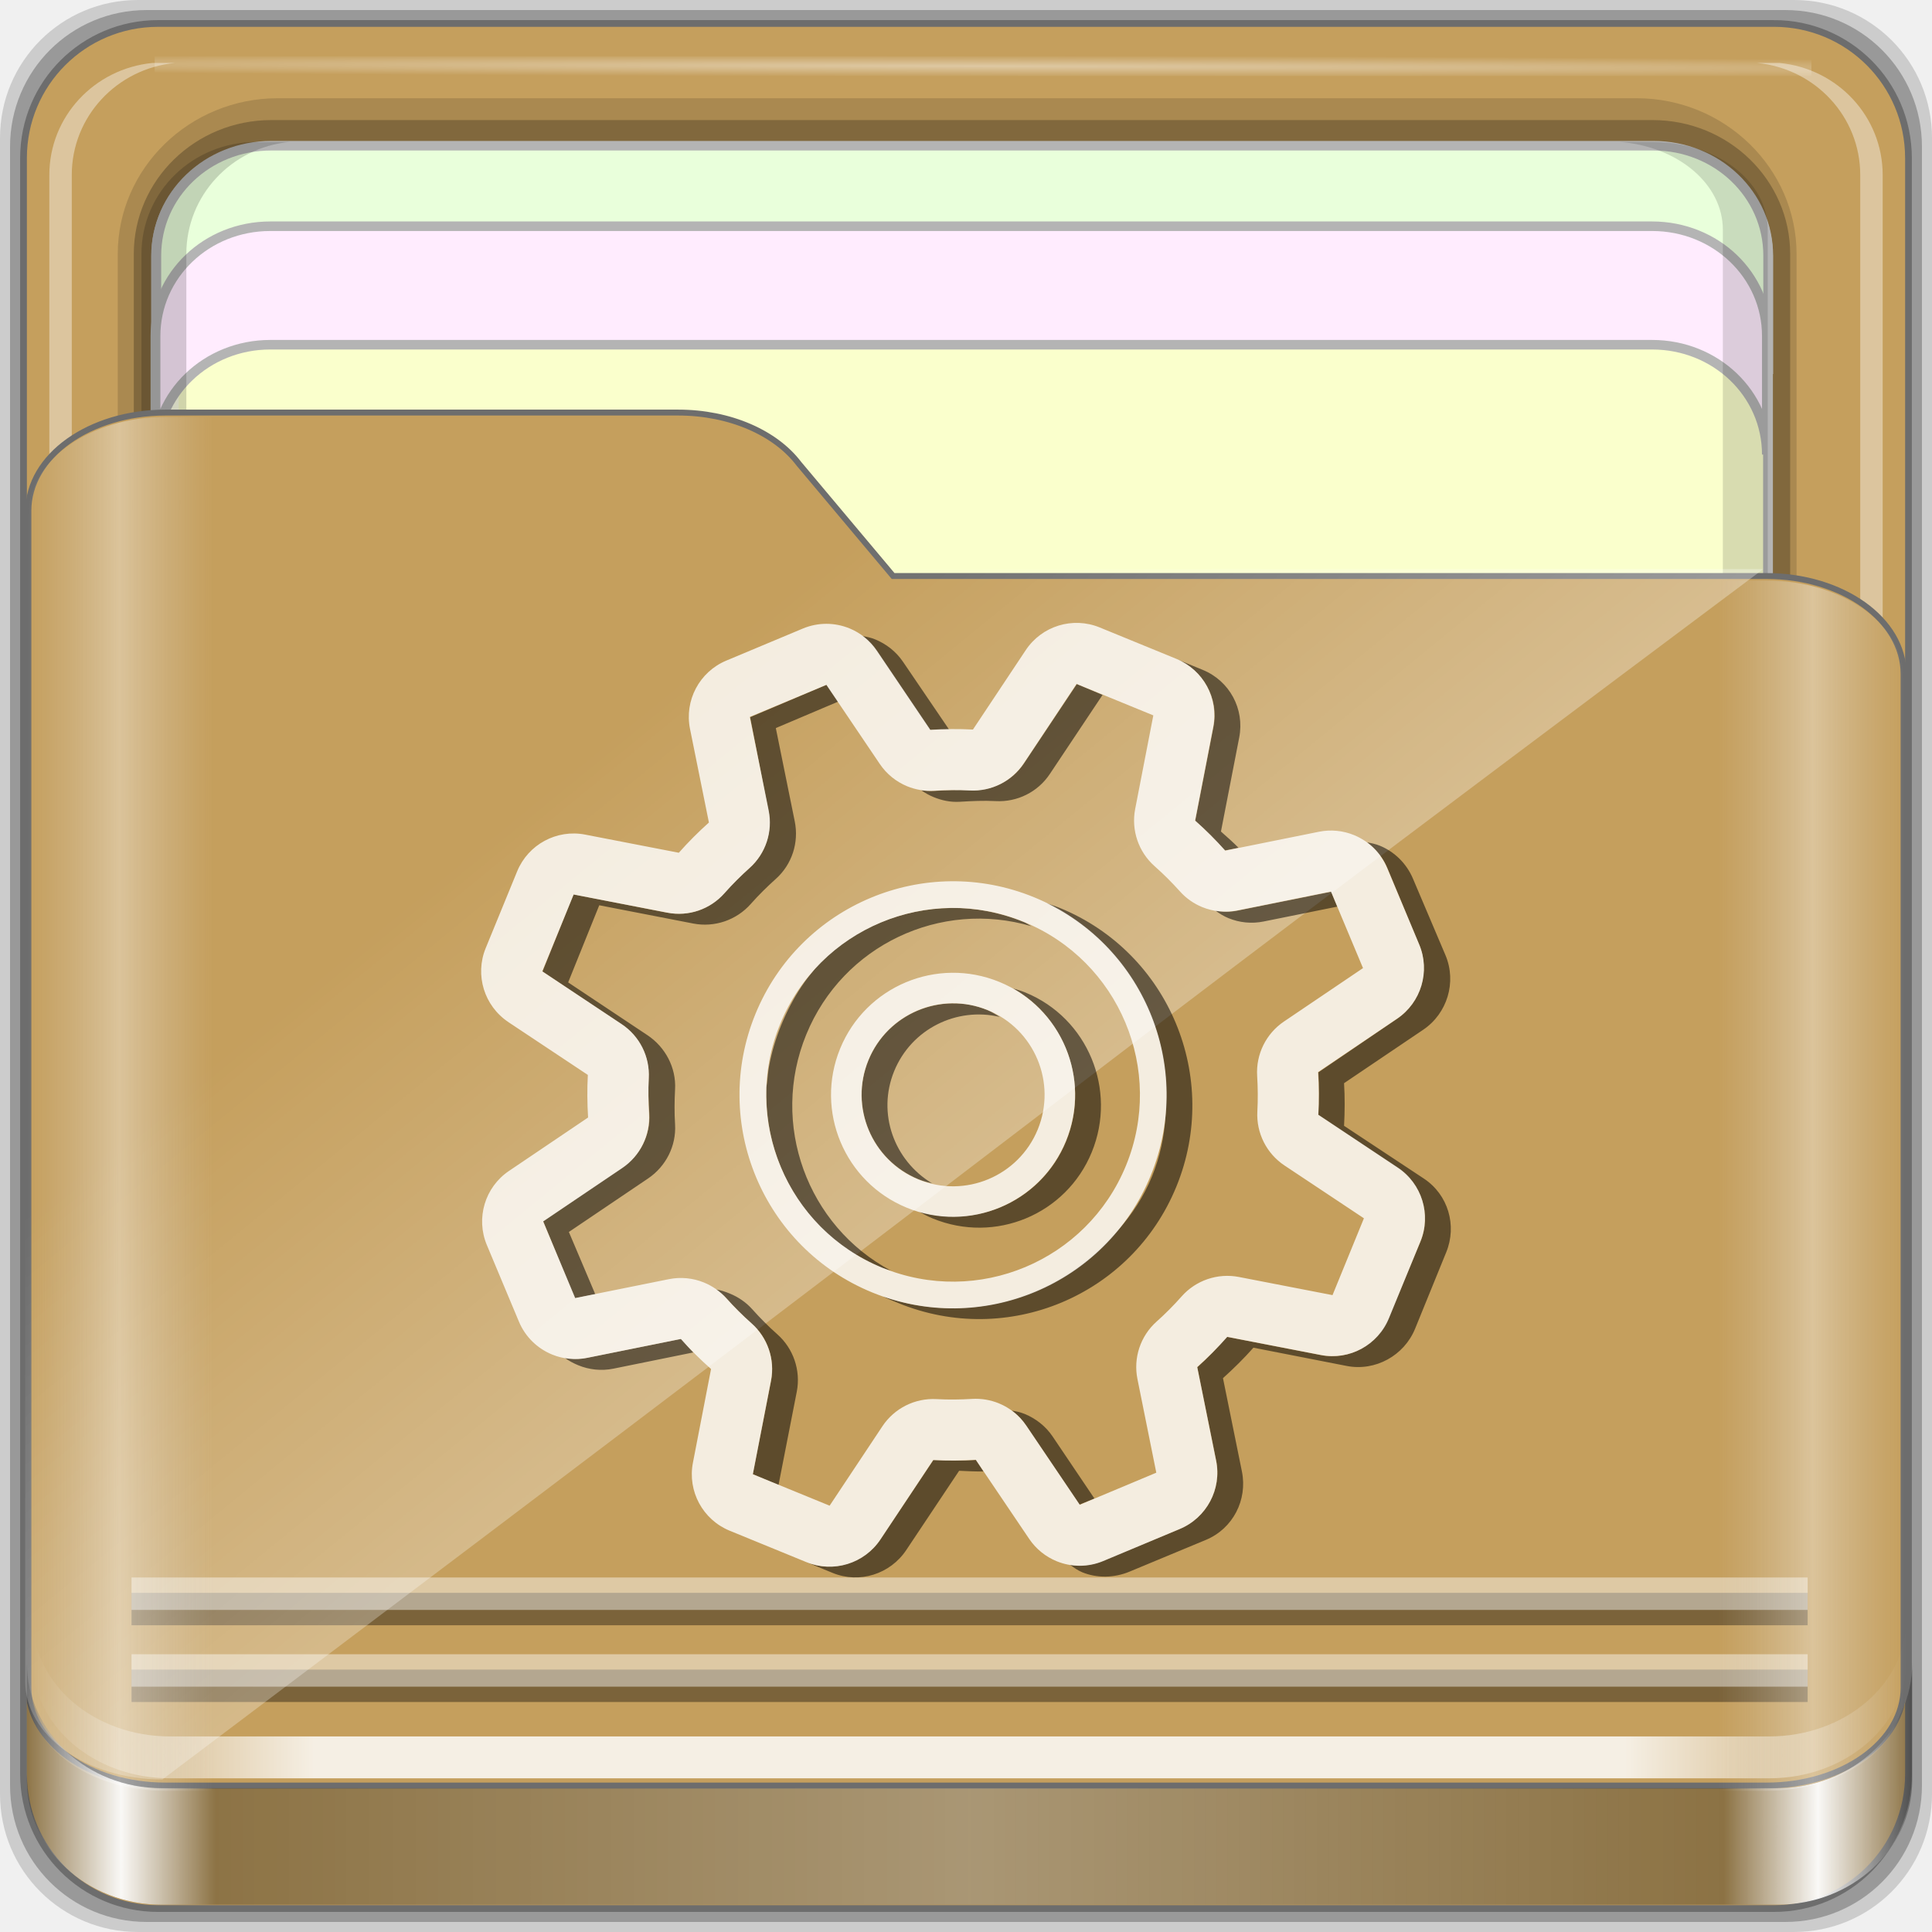
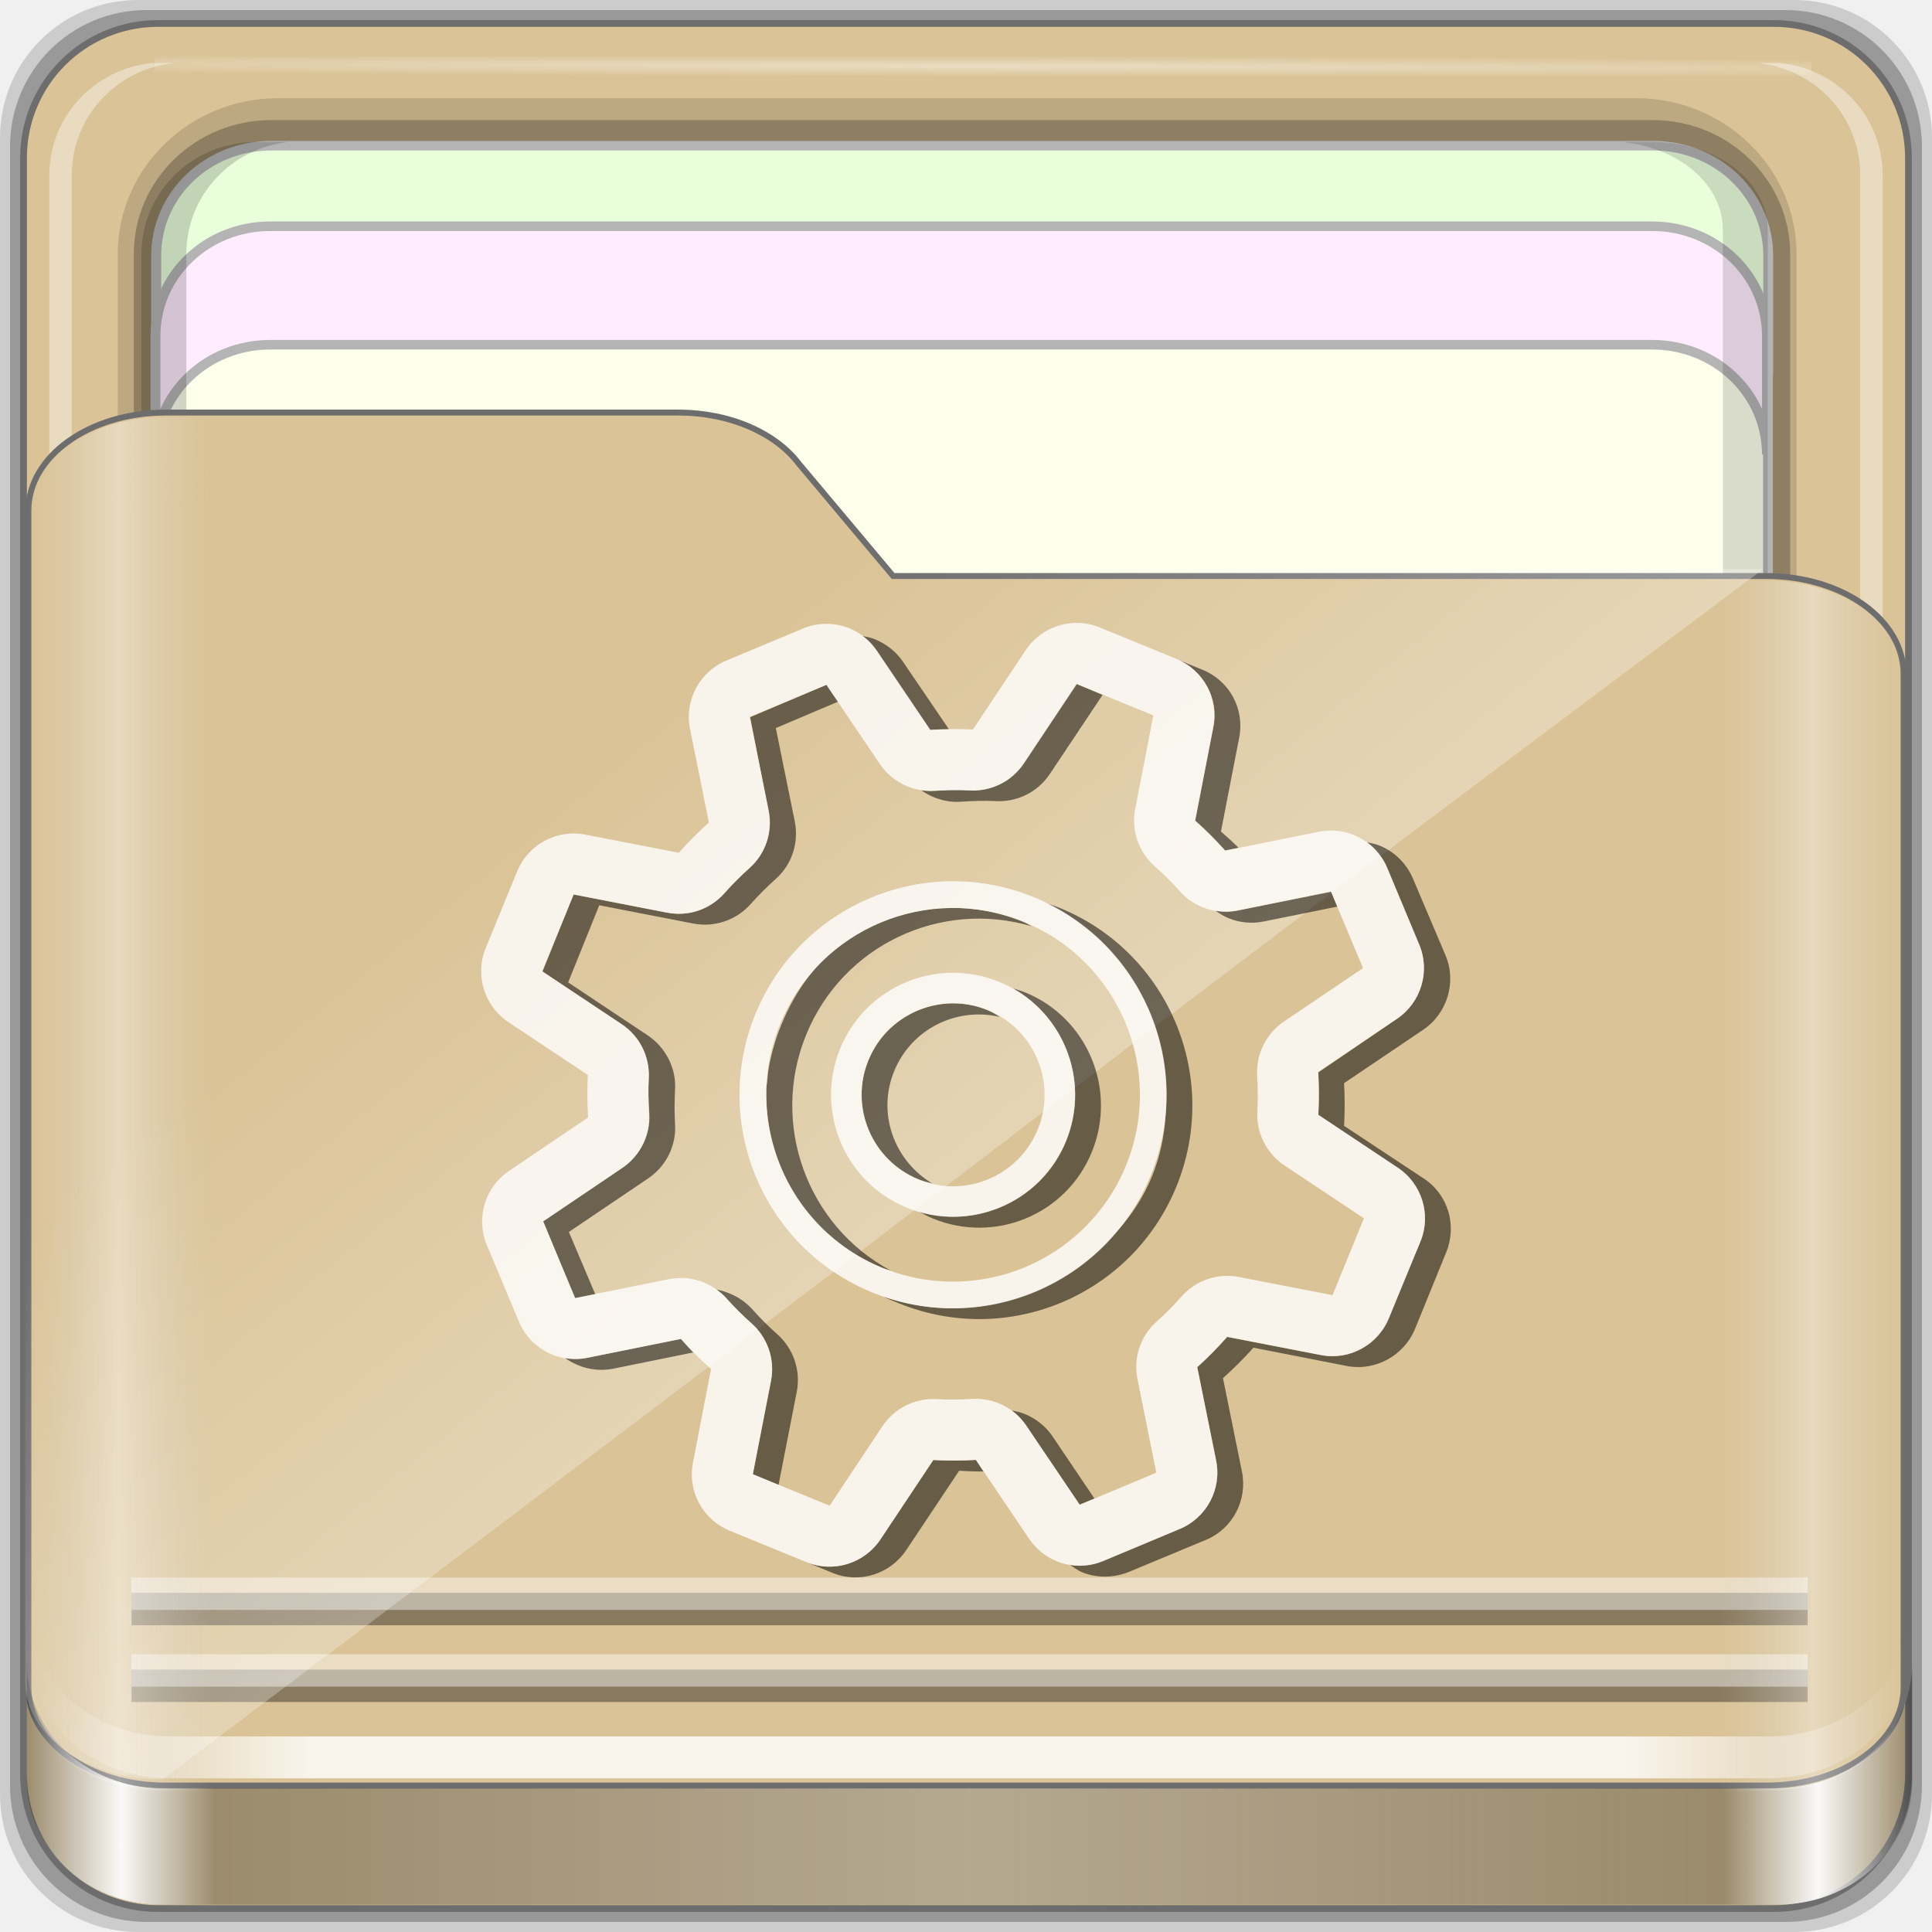
<svg xmlns="http://www.w3.org/2000/svg" xmlns:xlink="http://www.w3.org/1999/xlink" width="96" height="96" viewBox="0 0 96 96" version="1.1" id="svg1072">
  <defs id="defs1066">
    <linearGradient id="linearGradient4125">
      <stop style="stop-color:#ffffff;stop-opacity:1;" offset="0" id="stop4127" />
      <stop style="stop-color:#ffffff;stop-opacity:0;" offset="1" id="stop4129" />
    </linearGradient>
    <linearGradient id="linearGradient3298">
      <stop style="stop-color:#ffffff;stop-opacity:0.031" offset="0" id="stop3300" />
      <stop id="stop3302" offset="0.05" style="stop-color:#ffffff;stop-opacity:1;" />
      <stop style="stop-color:#ffffff;stop-opacity:0.024" offset="0.1" id="stop3304" />
      <stop id="stop3306" offset="0.5" style="stop-color:#ffffff;stop-opacity:0.281" />
      <stop style="stop-color:#fefefe;stop-opacity:0.016" offset="0.9" id="stop3308" />
      <stop id="stop3310" offset="0.95" style="stop-color:#ffffff;stop-opacity:1;" />
      <stop style="stop-color:#fdfdfd;stop-opacity:0" offset="1" id="stop3312" />
    </linearGradient>
    <linearGradient id="linearGradient4188">
      <stop style="stop-color:#ffffff;stop-opacity:0;" offset="0" id="stop4190" />
      <stop id="stop4198" offset="0.15" style="stop-color:#ffffff;stop-opacity:1;" />
      <stop id="stop4196" offset="0.85" style="stop-color:#ffffff;stop-opacity:1;" />
      <stop style="stop-color:#ffffff;stop-opacity:0;" offset="1" id="stop4192" />
    </linearGradient>
    <linearGradient id="linearGradient3832">
      <stop style="stop-color:#d8d8d8;stop-opacity:0;" offset="0" id="stop3834" />
      <stop id="stop3842" offset="0.05" style="stop-color:#ffffff;stop-opacity:1;" />
      <stop style="stop-color:#d8d8d8;stop-opacity:0;" offset="0.1" id="stop3846" />
      <stop id="stop3840" offset="0.5" style="stop-color:#d8d8d8;stop-opacity:0;" />
      <stop style="stop-color:#d8d8d8;stop-opacity:0;" offset="0.9" id="stop3844" />
      <stop id="stop3848" offset="0.95" style="stop-color:#ffffff;stop-opacity:1;" />
      <stop style="stop-color:#d8d8d8;stop-opacity:0;" offset="1" id="stop3836" />
    </linearGradient>
    <linearGradient id="linearGradient4012">
      <stop style="stop-color:#9a9a9a;stop-opacity:1;" offset="0" id="stop4014" />
      <stop style="stop-color:#6e6e6e;stop-opacity:1;" offset="1" id="stop4016" />
    </linearGradient>
    <linearGradient xlink:href="#linearGradient4188" id="linearGradient3891" gradientUnits="userSpaceOnUse" gradientTransform="matrix(1.115042,0,0,1.115103,6.596574,1043.355)" x1="6.25" y1="80.625" x2="89.75" y2="80.625" />
    <linearGradient gradientTransform="matrix(0.9926597,0,0,0.9812013,12.16478,1055.322)" xlink:href="#linearGradient3298" id="linearGradient3893" gradientUnits="userSpaceOnUse" x1="1.121" y1="84.063" x2="95.496" y2="84.063" />
    <linearGradient gradientTransform="matrix(0.9926597,0,0,0.9812013,11.82776,1054.893)" y2="34.832" x2="22.635" y1="59.746" x1="44.726" gradientUnits="userSpaceOnUse" id="linearGradient3391" xlink:href="#linearGradient4125" />
    <linearGradient xlink:href="#linearGradient3832" id="linearGradient3889" gradientUnits="userSpaceOnUse" gradientTransform="matrix(1.115042,0,0,1.036466,-5.522017,2.79605)" x1="6.076" y1="47.473" x2="89.924" y2="47.473" />
    <radialGradient xlink:href="#linearGradient4125" id="radialGradient3885" gradientUnits="userSpaceOnUse" gradientTransform="matrix(1.699147,0.00433809,-9.9578932e-5,0.01373135,-31.24166,-184.9925)" cx="44.659" cy="-187.511" fx="44.659" fy="-187.511" r="36.916" />
  </defs>
  <g id="layer1" transform="translate(0,-1026.52)">
    <g id="g1835" transform="translate(-12.11859,-22.9174)">
      <path style="display:inline;opacity:0.15;fill:#000000;fill-opacity:1;fill-rule:nonzero;stroke:none;stroke-width:0.987;enable-background:new" d="M 101.261,1049.437 H 18.976 c -3.799,0 -6.857,3.058 -6.857,6.857 v 82.286 c 0,3.799 3.058,6.857 6.857,6.857 h 82.286 c 3.799,0 6.857,-3.058 6.857,-6.857 v -82.286 c 0,-3.799 -3.058,-6.857 -6.857,-6.857 z" id="path3897" />
      <path id="path3895" d="M 100.833,1049.937 H 19.404 c -3.759,0 -6.786,3.026 -6.786,6.786 v 81.429 c 0,3.759 3.026,6.786 6.786,6.786 h 81.429 c 3.759,0 6.786,-3.026 6.786,-6.786 v -81.429 c 0,-3.759 -3.026,-6.786 -6.786,-6.786 z" style="display:inline;opacity:0.25;fill:#000000;fill-opacity:1;fill-rule:nonzero;stroke:none;stroke-width:0.987;enable-background:new" />
    </g>
  </g>
  <g id="layer7">
-     <path style="display:inline;fill:#c59f5d;fill-opacity:1;fill-rule:nonzero;stroke:#6d6d6d;stroke-width:0.335;stroke-miterlimit:4;stroke-dasharray:none;stroke-opacity:1;enable-background:new" d="M 88.142,1.166 H 7.858 c -3.706,0 -6.69,2.984 -6.69,6.691 v 80.287 c 0,3.707 2.984,6.691 6.69,6.691 h 80.283 c 3.706,0 6.69,-2.984 6.69,-6.691 V 7.856 c 0,-3.707 -2.984,-6.691 -6.69,-6.691 z" id="rect2419-1" />
+     <path style="display:inline;fill:#dac396;fill-opacity:1;fill-rule:nonzero;stroke:#6d6d6d;stroke-width:0.335;stroke-miterlimit:4;stroke-dasharray:none;stroke-opacity:1;enable-background:new" d="M 88.142,1.166 H 7.858 c -3.706,0 -6.69,2.984 -6.69,6.691 v 80.287 c 0,3.707 2.984,6.691 6.69,6.691 h 80.283 c 3.706,0 6.69,-2.984 6.69,-6.691 V 7.856 c 0,-3.707 -2.984,-6.691 -6.69,-6.691 z" id="rect2419-1" />
  </g>
  <g id="layer6">
    <g id="g4855" transform="matrix(0,-1.085886,1.115042,0,-0.9483819,206.754)" style="enable-background:new">
      <path id="path4843" d="m 117.219,6.098 c -3.921,0 -7.125,3.204 -7.125,7.125 v 60.562 c 0,3.921 3.204,7.125 7.125,7.125 h 61.562 c 3.921,0 7.125,-3.204 7.125,-7.125 v -60.562 c 0,-3.921 -3.204,-7.125 -7.125,-7.125 z" style="color:#000000;font-style:normal;font-variant:normal;font-weight:normal;font-stretch:normal;font-size:medium;line-height:normal;font-family:Sans;-inkscape-font-specification:Sans;text-indent:0;text-align:start;text-decoration:none;text-decoration-line:none;letter-spacing:normal;word-spacing:normal;text-transform:none;writing-mode:lr-tb;direction:ltr;baseline-shift:baseline;text-anchor:start;display:inline;overflow:visible;visibility:visible;opacity:0.137;fill:#000000;fill-opacity:1;fill-rule:nonzero;stroke:none;stroke-width:2;marker:none;enable-background:accumulate" />
      <path style="color:#000000;font-style:normal;font-variant:normal;font-weight:normal;font-stretch:normal;font-size:medium;line-height:normal;font-family:Sans;-inkscape-font-specification:Sans;text-indent:0;text-align:start;text-decoration:none;text-decoration-line:none;letter-spacing:normal;word-spacing:normal;text-transform:none;writing-mode:lr-tb;direction:ltr;baseline-shift:baseline;text-anchor:start;display:inline;overflow:visible;visibility:visible;opacity:0.245;fill:#000000;fill-opacity:1;fill-rule:nonzero;stroke:none;stroke-width:2;marker:none;enable-background:accumulate" d="m 117.219,6.813 c -3.379,0 -6.125,2.746 -6.125,6.125 v 61.562 c 0,3.379 2.746,6.125 6.125,6.125 h 61.562 c 3.379,0 6.125,-2.746 6.125,-6.125 v -61.562 c 0,-3.379 -2.746,-6.125 -6.125,-6.125 z" id="path4849" />
-       <path style="display:inline;fill:#faffcc;fill-opacity:1;fill-rule:nonzero;stroke:#b4b4b4;stroke-width:0.437;stroke-miterlimit:4;stroke-dasharray:none;stroke-opacity:1" d="m 183.704,12.925 c 0,-2.843 -2.242,-5.119 -5.026,-5.119 h -30.722 c 2.784,0 5.026,2.276 5.026,5.119 v 61.594 c 0,2.843 -2.242,5.119 -5.026,5.119 h 30.722 c 2.784,0 5.026,-2.276 5.026,-5.119 z" id="path4046" />
+       <path style="display:inline;fill:#fdffeb;fill-opacity:1;fill-rule:nonzero;stroke:#b4b4b4;stroke-width:0.437;stroke-miterlimit:4;stroke-dasharray:none;stroke-opacity:1" d="m 183.704,12.925 c 0,-2.843 -2.242,-5.119 -5.026,-5.119 h -30.722 c 2.784,0 5.026,2.276 5.026,5.119 v 61.594 c 0,2.843 -2.242,5.119 -5.026,5.119 h 30.722 c 2.784,0 5.026,-2.276 5.026,-5.119 z" id="path4046" />
      <path id="path4815" d="m 115.708,79.154 v 1 c 0.262,2.594 2.46,4.594 5.125,4.594 h 61.562 c 2.665,0 4.863,-2 5.125,-4.594 v -1 c -0.262,2.594 -2.46,4.594 -5.125,4.594 h -61.562 c -2.665,0 -4.863,-2 -5.125,-4.594 z" style="display:inline;opacity:0.4;fill:#ffffff;fill-opacity:1;fill-rule:nonzero;stroke:none" />
      <path id="path4820" d="m 116.688,7.813 c -2.594,0.262 -4.594,2.46 -4.594,5.125 v 0.469 c 0.262,-2.594 2.46,-4.594 5.125,-4.594 h 61.562 c 2.665,0 4.863,2 5.125,4.594 v -0.469 c 0,-2.843 -2.282,-5.125 -5.125,-5.125 h -61.562 c -0.178,0 -0.358,-0.017 -0.531,0 z" style="display:inline;opacity:0.5;fill:#ffffff;fill-opacity:1;fill-rule:nonzero;stroke:none" />
      <path style="display:inline;opacity:0.4;fill:#ffffff;fill-opacity:1;fill-rule:nonzero;stroke:none" d="m 115.708,8.643 v -1 c 0.262,-2.594 2.46,-4.594 5.125,-4.594 h 61.562 c 2.665,0 4.863,2 5.125,4.594 v 1 c -0.262,-2.594 -2.46,-4.594 -5.125,-4.594 h -61.562 c -2.665,0 -4.863,2 -5.125,4.594 z" id="path3896" />
      <rect style="opacity:0.426;fill:url(#radialGradient3885);fill-opacity:1;stroke:none" id="rect3902" width="73.831" height="0.907" x="7.743" y="-187.827" transform="rotate(90)" />
      <path id="path3899" d="m 183.733,12.934 c 0,-2.843 -2.242,-5.119 -5.026,-5.119 h -5.422 c 2.784,0 5.026,2.276 5.026,5.119 v 61.594 c 0,2.843 -2.242,5.119 -5.026,5.119 h 5.422 c 2.784,0 5.026,-2.276 5.026,-5.119 z" style="display:inline;fill:#e9ffdb;fill-opacity:1;fill-rule:nonzero;stroke:#b4b4b4;stroke-width:0.437;stroke-miterlimit:4;stroke-dasharray:none;stroke-opacity:1" />
      <path style="display:inline;fill:#ffecfe;fill-opacity:1;fill-rule:nonzero;stroke:#b4b4b4;stroke-width:0.437;stroke-miterlimit:4;stroke-dasharray:none;stroke-opacity:1" d="m 180.049,12.896 c 0,-2.842 -2.242,-5.117 -5.026,-5.117 h -5.422 c 2.784,0 5.026,2.275 5.026,5.117 v 61.576 c 0,2.842 -2.242,5.117 -5.026,5.117 h 5.422 c 2.784,0 5.026,-2.275 5.026,-5.117 z" id="path3086" />
      <path id="path4810" d="m 127.618,73.032 v 1.469 c 0,2.843 1.789,5.125 4.017,5.125 h 48.254 c 2.228,0 4.017,-2.282 4.017,-5.125 v -1.469 c -0.205,2.594 -1.928,4.594 -4.017,4.594 h -48.254 c -2.089,0 -3.812,-2 -4.017,-4.594 z" style="display:inline;opacity:0.138;fill:#000000;fill-opacity:1;fill-rule:nonzero;stroke:none" />
      <path style="display:inline;opacity:0.169;fill:#000000;fill-opacity:1;fill-rule:nonzero;stroke:none" d="m 112.094,13.748 v -1.469 c 0,-2.843 2.282,-5.125 5.125,-5.125 h 61.562 c 2.843,0 5.125,2.282 5.125,5.125 v 1.469 c -0.262,-2.594 -2.46,-4.594 -5.125,-4.594 h -61.562 c -2.665,0 -4.863,2 -5.125,4.594 z" id="path3898" />
    </g>
  </g>
  <g id="layer5">
-     <path id="path4187" d="m 1.411,83.85 c 0,2.7 3.041,4.873 6.818,4.873 H 87.771 c 3.777,0 6.818,-2.173 6.818,-4.873 V 33.495 c 0,-2.7 -3.041,-4.873 -6.818,-4.873 H 44.378 L 39.691,23.038 C 38.539,21.519 36.286,20.5 33.69,20.5 H 8.229 c -3.777,0 -6.818,2.173 -6.818,4.873 z" style="display:inline;fill:#c59f5d;fill-opacity:1;fill-rule:nonzero;stroke:#6d6d6d;stroke-width:0.294;stroke-miterlimit:4;stroke-dasharray:none;stroke-opacity:1;enable-background:new" />
+     <path id="path4187" d="m 1.411,83.85 c 0,2.7 3.041,4.873 6.818,4.873 H 87.771 c 3.777,0 6.818,-2.173 6.818,-4.873 V 33.495 c 0,-2.7 -3.041,-4.873 -6.818,-4.873 H 44.378 L 39.691,23.038 C 38.539,21.519 36.286,20.5 33.69,20.5 H 8.229 c -3.777,0 -6.818,2.173 -6.818,4.873 z" style="display:inline;fill:#dac396;fill-opacity:1;fill-rule:nonzero;stroke:#6d6d6d;stroke-width:0.294;stroke-miterlimit:4;stroke-dasharray:none;stroke-opacity:1;enable-background:new" />
  </g>
  <g id="layer2" />
  <g id="layer3" style="display:inline">
    <g id="g1041" transform="matrix(1,0,0,0.9331477,0,6.327168)">
      <g id="g913" transform="translate(-11.94049,-1049.596)">
        <path style="display:inline;opacity:0.831;fill:url(#linearGradient3891);fill-opacity:1;fill-rule:nonzero;stroke:none;stroke-width:1.115;enable-background:new" d="m 13.566,1129.008 v 2.23 c 0,3.49 3.056,6.272 6.83,6.272 h 79.447 c 3.774,0 6.83,-2.782 6.83,-6.272 v -2.23 c 0,3.49 -3.056,6.272 -6.83,6.272 H 20.395 c -3.774,0 -6.83,-2.782 -6.83,-6.272 z" id="path4045" />
        <path id="path4114" d="m 18.476,1132.583 h 83.286 v 0 0" style="opacity:0.375;fill:none;stroke:#000000;stroke-width:1.727px;stroke-linecap:butt;stroke-linejoin:miter;stroke-opacity:1;enable-background:new" />
        <path style="opacity:0.435;fill:none;stroke:#ffffff;stroke-width:1.727px;stroke-linecap:butt;stroke-linejoin:miter;stroke-opacity:1;enable-background:new" d="m 18.476,1131.766 h 83.286 v 0 0" id="path4110" />
        <path style="opacity:0.375;fill:none;stroke:#000000;stroke-width:1.727px;stroke-linecap:butt;stroke-linejoin:miter;stroke-opacity:1;enable-background:new" d="m 18.476,1128.496 h 83.286 v 0 0" id="path4116" />
        <path id="path4112" d="m 18.476,1127.679 h 83.286 v 0 0" style="opacity:0.435;fill:none;stroke:#ffffff;stroke-width:1.727px;stroke-linecap:butt;stroke-linejoin:miter;stroke-opacity:1;enable-background:new" />
        <path style="display:inline;opacity:0.3;fill:#000000;fill-opacity:1;fill-rule:nonzero;stroke:none;stroke-width:0.987;enable-background:new" d="m 13.277,1131.369 v 6.238 c 0,3.678 2.994,6.633 6.7,6.633 h 80.281 c 3.706,0 6.7,-2.955 6.7,-6.633 v -6.238 c 0,3.678 -2.994,6.664 -6.7,6.664 H 19.978 c -3.706,0 -6.7,-2.986 -6.7,-6.664 z" id="path3871" />
        <path id="path3876" d="m 13.277,1131.369 v 6.238 c 0,3.678 2.994,6.633 6.7,6.633 h 80.281 c 3.706,0 6.7,-2.955 6.7,-6.633 v -6.238 c 0,3.678 -2.994,6.664 -6.7,6.664 H 19.978 c -3.706,0 -6.7,-2.986 -6.7,-6.664 z" style="display:inline;opacity:0.951;fill:url(#linearGradient3893);fill-opacity:1;fill-rule:nonzero;stroke:none;stroke-width:0.987;enable-background:new" />
        <path id="path3355" d="m 13.193,1132.344 c 0,2.895 3.041,5.226 6.818,5.226 49.601,-40.026 39.172,-32.106 79.542,-64.449 H 56.16 l -4.687,-5.988 c -1.152,-1.629 -3.404,-2.722 -6.001,-2.722 H 20.01 c -3.777,0 -6.818,2.331 -6.818,5.226 z" style="display:inline;opacity:0.332;fill:url(#linearGradient3391);fill-opacity:1;fill-rule:nonzero;stroke:none;stroke-width:0.987;enable-background:new" />
      </g>
      <path id="path3262" d="m 1.411,83.354 c 0,2.895 3.041,5.226 6.818,5.226 H 87.771 c 3.777,0 6.818,-2.331 6.818,-5.226 v -53.998 c 0,-2.895 -3.041,-5.226 -6.818,-5.226 H 44.378 l -4.687,-5.988 c -1.152,-1.629 -3.404,-2.722 -6.001,-2.722 H 8.229 c -3.777,0 -6.818,2.331 -6.818,5.226 z" style="display:inline;opacity:0.381;fill:url(#linearGradient3889);fill-opacity:1;fill-rule:nonzero;stroke:none;stroke-width:0.987;enable-background:new" />
    </g>
  </g>
  <g style="stroke:#030303;stroke-width:1;stroke-miterlimit:4;stroke-dasharray:none;stroke-opacity:1;enable-background:new" id="g23003" transform="matrix(-0.6294915,0,0,-0.6222252,95.42161,66.57605)">
    <path id="path23000" transform="matrix(-1.708738,0,0,-1.728693,158.3737,114.3312)" d="m 43.812,33.625 c 0.253,0.187 0.472,0.416 0.656,0.688 l 2.469,3.656 c 0.284,-0.017 0.588,-0.027 0.875,-0.031 l -2.125,-3.125 C 45.367,34.339 44.904,33.985 44.406,33.781 44.21,33.701 44.022,33.66 43.812,33.625 Z m 14.5,1.062 c 1.243,0.509 1.975,1.805 1.719,3.125 l -0.844,4.344 c 0.495,0.437 0.94,0.888 1.375,1.375 l 0.625,-0.125 c -0.261,-0.264 -0.532,-0.502 -0.812,-0.75 l 0.844,-4.344 c 0.256,-1.32 -0.445,-2.616 -1.688,-3.125 z M 53.719,35.844 51.281,39.5 c -0.553,0.832 -1.505,1.304 -2.5,1.25 -0.553,-0.03 -1.113,-0.002 -1.656,0.031 -0.204,0.013 -0.395,-2.64e-4 -0.594,-0.031 0.174,0.123 0.366,0.232 0.562,0.312 0.387,0.159 0.789,0.245 1.219,0.219 0.544,-0.033 1.104,-0.061 1.656,-0.031 0.995,0.054 1.947,-0.418 2.5,-1.25 l 2.438,-3.656 z m -11.562,0.031 -3.531,1.5 0.844,4.312 c 0.198,0.978 -0.128,1.989 -0.875,2.656 -0.404,0.363 -0.791,0.744 -1.156,1.156 -0.66,0.75 -1.644,1.096 -2.625,0.906 h -0.031 l -4.312,-0.844 -1.438,3.562 3.656,2.438 c 0.832,0.553 1.305,1.504 1.25,2.5 -0.029,0.551 -0.002,1.083 0.031,1.625 0.059,0.994 -0.422,1.941 -1.25,2.5 l -3.656,2.469 1.469,3.562 0.938,-0.188 -1.219,-2.875 3.656,-2.469 c 0.828,-0.559 1.309,-1.506 1.25,-2.5 -0.034,-0.542 -0.029,-1.074 0,-1.625 0.055,-0.996 -0.449,-1.947 -1.281,-2.5 L 30.219,49.625 31.656,46.062 36,46.906 c 0.981,0.19 1.996,-0.157 2.656,-0.906 0.365,-0.412 0.752,-0.794 1.156,-1.156 0.747,-0.667 1.073,-1.678 0.875,-2.656 l -0.875,-4.312 2.875,-1.219 z M 67.125,43.156 c 0.398,0.294 0.735,0.704 0.938,1.188 l 1.469,3.531 c 0.519,1.238 0.082,2.686 -1.031,3.438 l -3.625,2.469 c 0.04,0.65 0.036,1.309 0,1.969 l 3.656,2.438 c 1.12,0.742 1.572,2.164 1.062,3.406 L 68.125,65.125 C 67.616,66.368 66.319,67.099 65,66.844 L 60.656,66 c -0.437,0.495 -0.889,0.97 -1.375,1.406 l 0.875,4.312 c 0.266,1.317 -0.449,2.637 -1.688,3.156 l -3.531,1.469 c -0.502,0.21 -1.024,0.27 -1.531,0.188 0.181,0.131 0.358,0.26 0.562,0.344 0.674,0.276 1.476,0.267 2.188,-0.031 L 59.688,75.375 c 1.239,-0.519 1.922,-1.84 1.656,-3.156 l -0.875,-4.312 C 60.955,67.47 61.438,66.995 61.875,66.5 l 4.312,0.844 c 1.319,0.256 2.647,-0.476 3.156,-1.719 l 1.438,-3.531 C 71.29,60.851 70.87,59.43 69.75,58.688 L 66.062,56.25 c 0.036,-0.66 0.04,-1.319 0,-1.969 L 69.719,51.812 C 70.832,51.061 71.269,49.613 70.75,48.375 l -1.5,-3.531 C 68.952,44.132 68.393,43.589 67.719,43.312 67.526,43.234 67.332,43.191 67.125,43.156 Z m -1.656,2.281 -4.344,0.875 c -0.341,0.069 -0.667,0.055 -1,0 0.183,0.133 0.386,0.259 0.594,0.344 0.507,0.208 1.07,0.269 1.625,0.156 L 65.75,46.125 Z M 52.312,45.969 c 3.591,1.744 5.682,5.426 5.531,9.25 -0.008,0.198 -0.011,0.396 -0.031,0.594 -0.054,0.928 -0.253,1.873 -0.625,2.781 -0.383,0.935 -0.925,1.756 -1.562,2.469 -0.009,0.011 -0.022,0.02 -0.031,0.031 -0.104,0.115 -0.203,0.235 -0.312,0.344 -2.599,2.853 -6.722,4.019 -10.531,2.688 0.236,0.119 0.47,0.211 0.719,0.312 5.04,2.065 10.779,-0.335 12.844,-5.375 2.065,-5.041 -0.335,-10.81 -5.375,-12.875 -0.209,-0.086 -0.414,-0.148 -0.625,-0.219 z m -4.406,0.219 c -2.242,0.026 -4.409,0.92 -6,2.5 -0.031,0.031 -0.063,0.062 -0.094,0.094 -0.082,0.093 -0.171,0.185 -0.25,0.281 -0.196,0.239 -0.388,0.49 -0.562,0.75 -0.365,0.544 -0.679,1.151 -0.938,1.781 -0.258,0.63 -0.441,1.262 -0.562,1.906 -0.049,0.259 -0.066,0.522 -0.094,0.781 -0.007,0.063 -0.026,0.125 -0.031,0.188 -0.006,0.146 -0.002,0.292 0,0.438 0.039,3.363 2.037,6.552 5.344,7.906 0.132,0.054 0.274,0.078 0.406,0.125 -3.858,-2.058 -5.6,-6.772 -3.906,-10.906 1.693,-4.133 6.213,-6.24 10.406,-5 -0.121,-0.056 -0.219,-0.137 -0.344,-0.188 -1.102,-0.452 -2.254,-0.669 -3.375,-0.656 z m 2.875,3.719 c 2.436,1.377 3.526,4.405 2.438,7.062 -1.103,2.692 -4.049,4.043 -6.781,3.25 0.2,0.112 0.408,0.224 0.625,0.312 2.882,1.181 6.163,-0.181 7.344,-3.062 1.181,-2.882 -0.181,-6.194 -3.062,-7.375 -0.18,-0.074 -0.38,-0.133 -0.562,-0.188 z m -2.812,0.688 c -1.647,0.019 -3.212,1.005 -3.875,2.625 -0.885,2.159 0.153,4.615 2.312,5.5 0.207,0.085 0.414,0.137 0.625,0.188 -1.757,-1.057 -2.551,-3.232 -1.75,-5.188 0.799,-1.95 2.887,-2.97 4.875,-2.5 -0.183,-0.11 -0.359,-0.229 -0.562,-0.312 -0.54,-0.221 -1.076,-0.319 -1.625,-0.312 z M 37.062,63.812 c 0.16,0.116 0.334,0.256 0.469,0.406 0.362,0.406 0.744,0.791 1.156,1.156 0.75,0.66 1.096,1.677 0.906,2.656 l -0.844,4.312 1.188,0.5 0.844,-4.312 C 40.971,67.552 40.625,66.535 39.875,65.875 39.463,65.51 39.081,65.124 38.719,64.719 38.429,64.396 38.077,64.16 37.688,64 37.482,63.916 37.282,63.846 37.062,63.812 Z m -1.625,2.281 -4.344,0.875 c -0.355,0.073 -0.69,0.061 -1.031,0 0.189,0.14 0.407,0.254 0.625,0.344 0.499,0.205 1.065,0.271 1.625,0.156 L 36,66.719 c -0.199,-0.202 -0.374,-0.415 -0.562,-0.625 z m 15.281,3.312 c 0.255,0.188 0.474,0.417 0.656,0.688 l 2.469,3.656 0.688,-0.281 -1.938,-2.875 C 52.277,70.125 51.818,69.77 51.312,69.562 51.119,69.483 50.927,69.441 50.719,69.406 Z m -3.625,2.281 -2.438,3.656 c -0.743,1.119 -2.195,1.572 -3.438,1.062 l 1.219,0.5 c 1.243,0.509 2.663,0.057 3.406,-1.062 l 2.438,-3.656 c 0.372,0.02 0.755,0.036 1.125,0.031 L 49.062,71.688 c -0.65,0.04 -1.309,0.036 -1.969,0 z" style="opacity:0.524;fill:#000000;fill-opacity:1;stroke:none" />
    <path style="opacity:0.806;fill:#ffffff;fill-opacity:1;stroke:none" d="m 111.451,25.37 -6.267,-4.214 c 0.061,-1.141 0.048,-2.278 -0.02,-3.401 l 6.245,-4.267 c 1.903,-1.299 2.633,-3.779 1.746,-5.918 l -2.531,-6.114 c -0.509,-1.23 -1.466,-2.15 -2.62,-2.629 -0.853,-0.354 -1.816,-0.463 -2.773,-0.265 L 97.846,0.07 C 97.099,-0.772 96.305,-1.574 95.458,-2.331 l 1.43,-7.476 c 0.44,-2.282 -0.778,-4.555 -2.902,-5.436 l -6.061,-2.512 c -2.123,-0.88 -4.567,-0.121 -5.837,1.814 l -4.166,6.342 c -1.128,-0.062 -2.251,-0.051 -3.361,0.018 l -4.216,-6.315 c -0.549,-0.822 -1.309,-1.427 -2.164,-1.782 -1.152,-0.477 -2.472,-0.501 -3.688,0.014 l -6.041,2.561 c -2.117,0.897 -3.315,3.18 -2.86,5.456 l 1.489,7.472 c -0.831,0.753 -1.624,1.556 -2.372,2.413 L 47.319,-1.21 c -2.254,-0.442 -4.503,0.787 -5.373,2.935 l -2.483,6.131 c -0.87,2.148 -0.121,4.623 1.793,5.905 l 6.268,4.217 c -0.061,1.141 -0.05,2.277 0.018,3.401 l -6.24,4.269 c -1.903,1.299 -2.633,3.779 -1.746,5.918 l 2.531,6.114 c 0.509,1.23 1.466,2.15 2.618,2.628 0.856,0.355 1.819,0.462 2.775,0.266 l 7.387,-1.508 c 0.744,0.843 1.538,1.646 2.384,2.402 l -1.431,7.473 c -0.438,2.283 0.777,4.558 2.901,5.438 l 6.06,2.512 c 2.123,0.88 4.57,0.12 5.838,-1.816 l 4.167,-6.339 c 1.128,0.062 2.252,0.049 3.362,-0.02 l 4.217,6.318 c 0.548,0.819 1.309,1.427 2.16,1.78 1.154,0.478 2.474,0.502 3.69,-0.013 l 6.043,-2.56 c 2.117,-0.897 3.315,-3.18 2.86,-5.456 l -1.491,-7.473 c 0.834,-0.755 1.627,-1.558 2.375,-2.414 l 7.387,1.448 c 2.252,0.446 4.505,-0.786 5.375,-2.935 l 2.483,-6.131 c 0.87,-2.148 0.117,-4.621 -1.795,-5.906 z m -12.536,8.743 c -1.675,-0.328 -3.396,0.264 -4.524,1.56 -0.624,0.713 -1.285,1.381 -1.976,2.008 -1.276,1.153 -1.846,2.902 -1.508,4.592 l 1.491,7.473 -6.043,2.56 -4.217,-6.318 c -0.541,-0.811 -1.3,-1.423 -2.164,-1.782 -0.662,-0.274 -1.388,-0.402 -2.122,-0.356 -0.929,0.057 -1.863,0.07 -2.807,0.018 -1.7,-0.094 -3.325,0.731 -4.269,2.169 l -4.169,6.343 -6.06,-2.512 1.433,-7.477 C 62.302,40.699 61.716,38.958 60.437,37.817 59.733,37.186 59.07,36.516 58.45,35.817 57.958,35.258 57.354,34.834 56.691,34.559 55.824,34.2 54.861,34.098 53.913,34.292 l -7.387,1.508 -2.531,-6.114 6.243,-4.268 c 1.414,-0.967 2.216,-2.62 2.113,-4.337 -0.057,-0.94 -0.067,-1.884 -0.016,-2.839 0.093,-1.72 -0.724,-3.364 -2.144,-4.319 l -6.268,-4.217 2.479,-6.135 7.391,1.45 c 1.673,0.328 3.396,-0.264 4.524,-1.558 0.624,-0.713 1.284,-1.384 1.977,-2.01 1.273,-1.152 1.845,-2.9 1.505,-4.591 l -1.487,-7.471 6.041,-2.561 4.218,6.316 c 0.541,0.811 1.3,1.423 2.164,1.782 0.662,0.274 1.386,0.401 2.122,0.356 0.927,-0.058 1.862,-0.068 2.804,-0.017 1.702,0.095 3.328,-0.732 4.271,-2.168 l 4.166,-6.342 6.061,2.51 -1.433,7.477 c -0.324,1.693 0.261,3.436 1.542,4.577 0.704,0.632 1.366,1.298 1.985,1.999 0.495,0.558 1.096,0.981 1.763,1.257 0.867,0.359 1.83,0.461 2.778,0.267 l 7.386,-1.506 2.531,6.114 -6.245,4.267 c -1.414,0.967 -2.213,2.618 -2.113,4.337 0.058,0.937 0.069,1.885 0.019,2.838 -0.094,1.722 0.721,3.366 2.143,4.321 l 6.266,4.214 -2.476,6.134 -7.392,-1.447 z M 82.744,3.788 C 74.133,0.219 64.286,4.39 60.758,13.103 c -3.529,8.714 0.596,18.674 9.207,22.243 8.612,3.569 18.458,-0.603 21.986,-9.315 C 95.479,17.319 91.356,7.357 82.744,3.788 Z M 70.763,33.376 C 63.227,30.253 59.62,21.534 62.706,13.913 65.793,6.292 74.409,2.639 81.945,5.763 89.478,8.885 93.088,17.602 90.001,25.225 86.915,32.847 78.296,36.498 70.763,33.376 Z m 9.243,-22.825 c -4.924,-2.041 -10.546,0.341 -12.564,5.323 -2.017,4.982 0.337,10.67 5.261,12.71 4.922,2.04 10.547,-0.343 12.564,-5.323 2.016,-4.979 -0.339,-10.67 -5.261,-12.71 z m -6.39,15.781 c -3.69,-1.529 -5.458,-5.8 -3.946,-9.533 1.512,-3.733 5.733,-5.521 9.423,-3.992 3.69,1.529 5.458,5.8 3.946,9.533 -1.512,3.733 -5.733,5.521 -9.423,3.992 z" id="path22996" />
  </g>
</svg>
